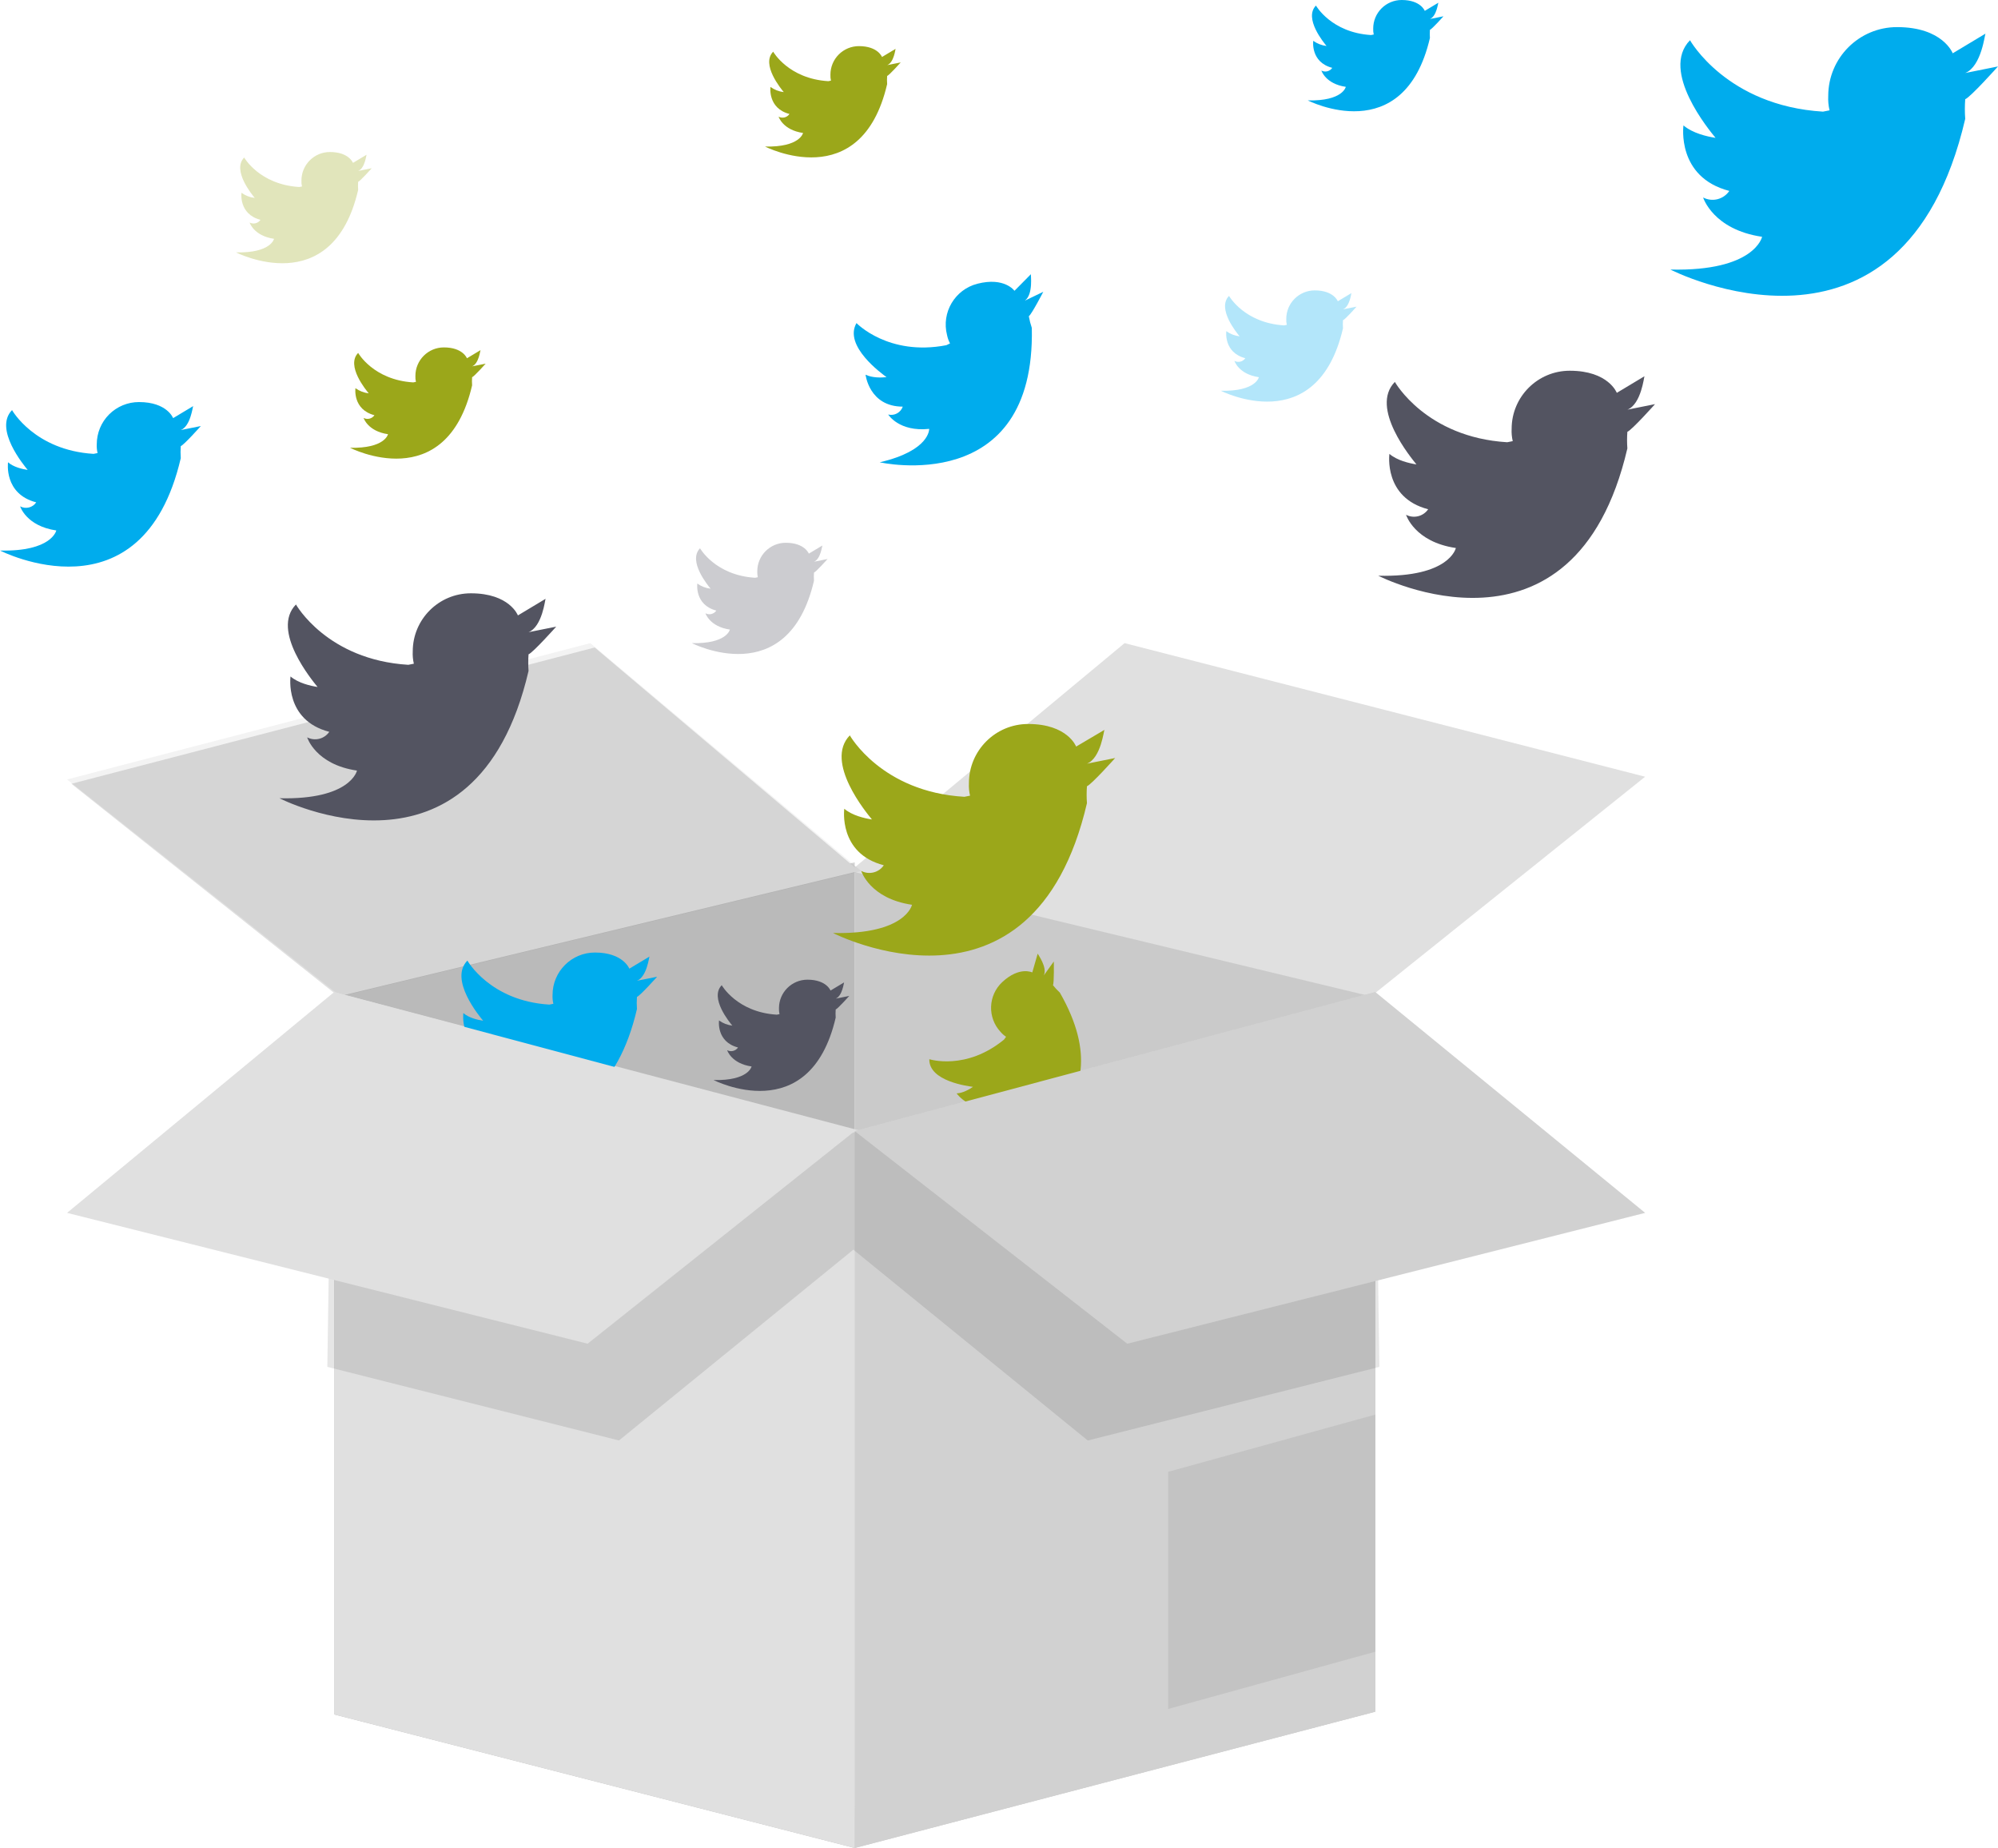
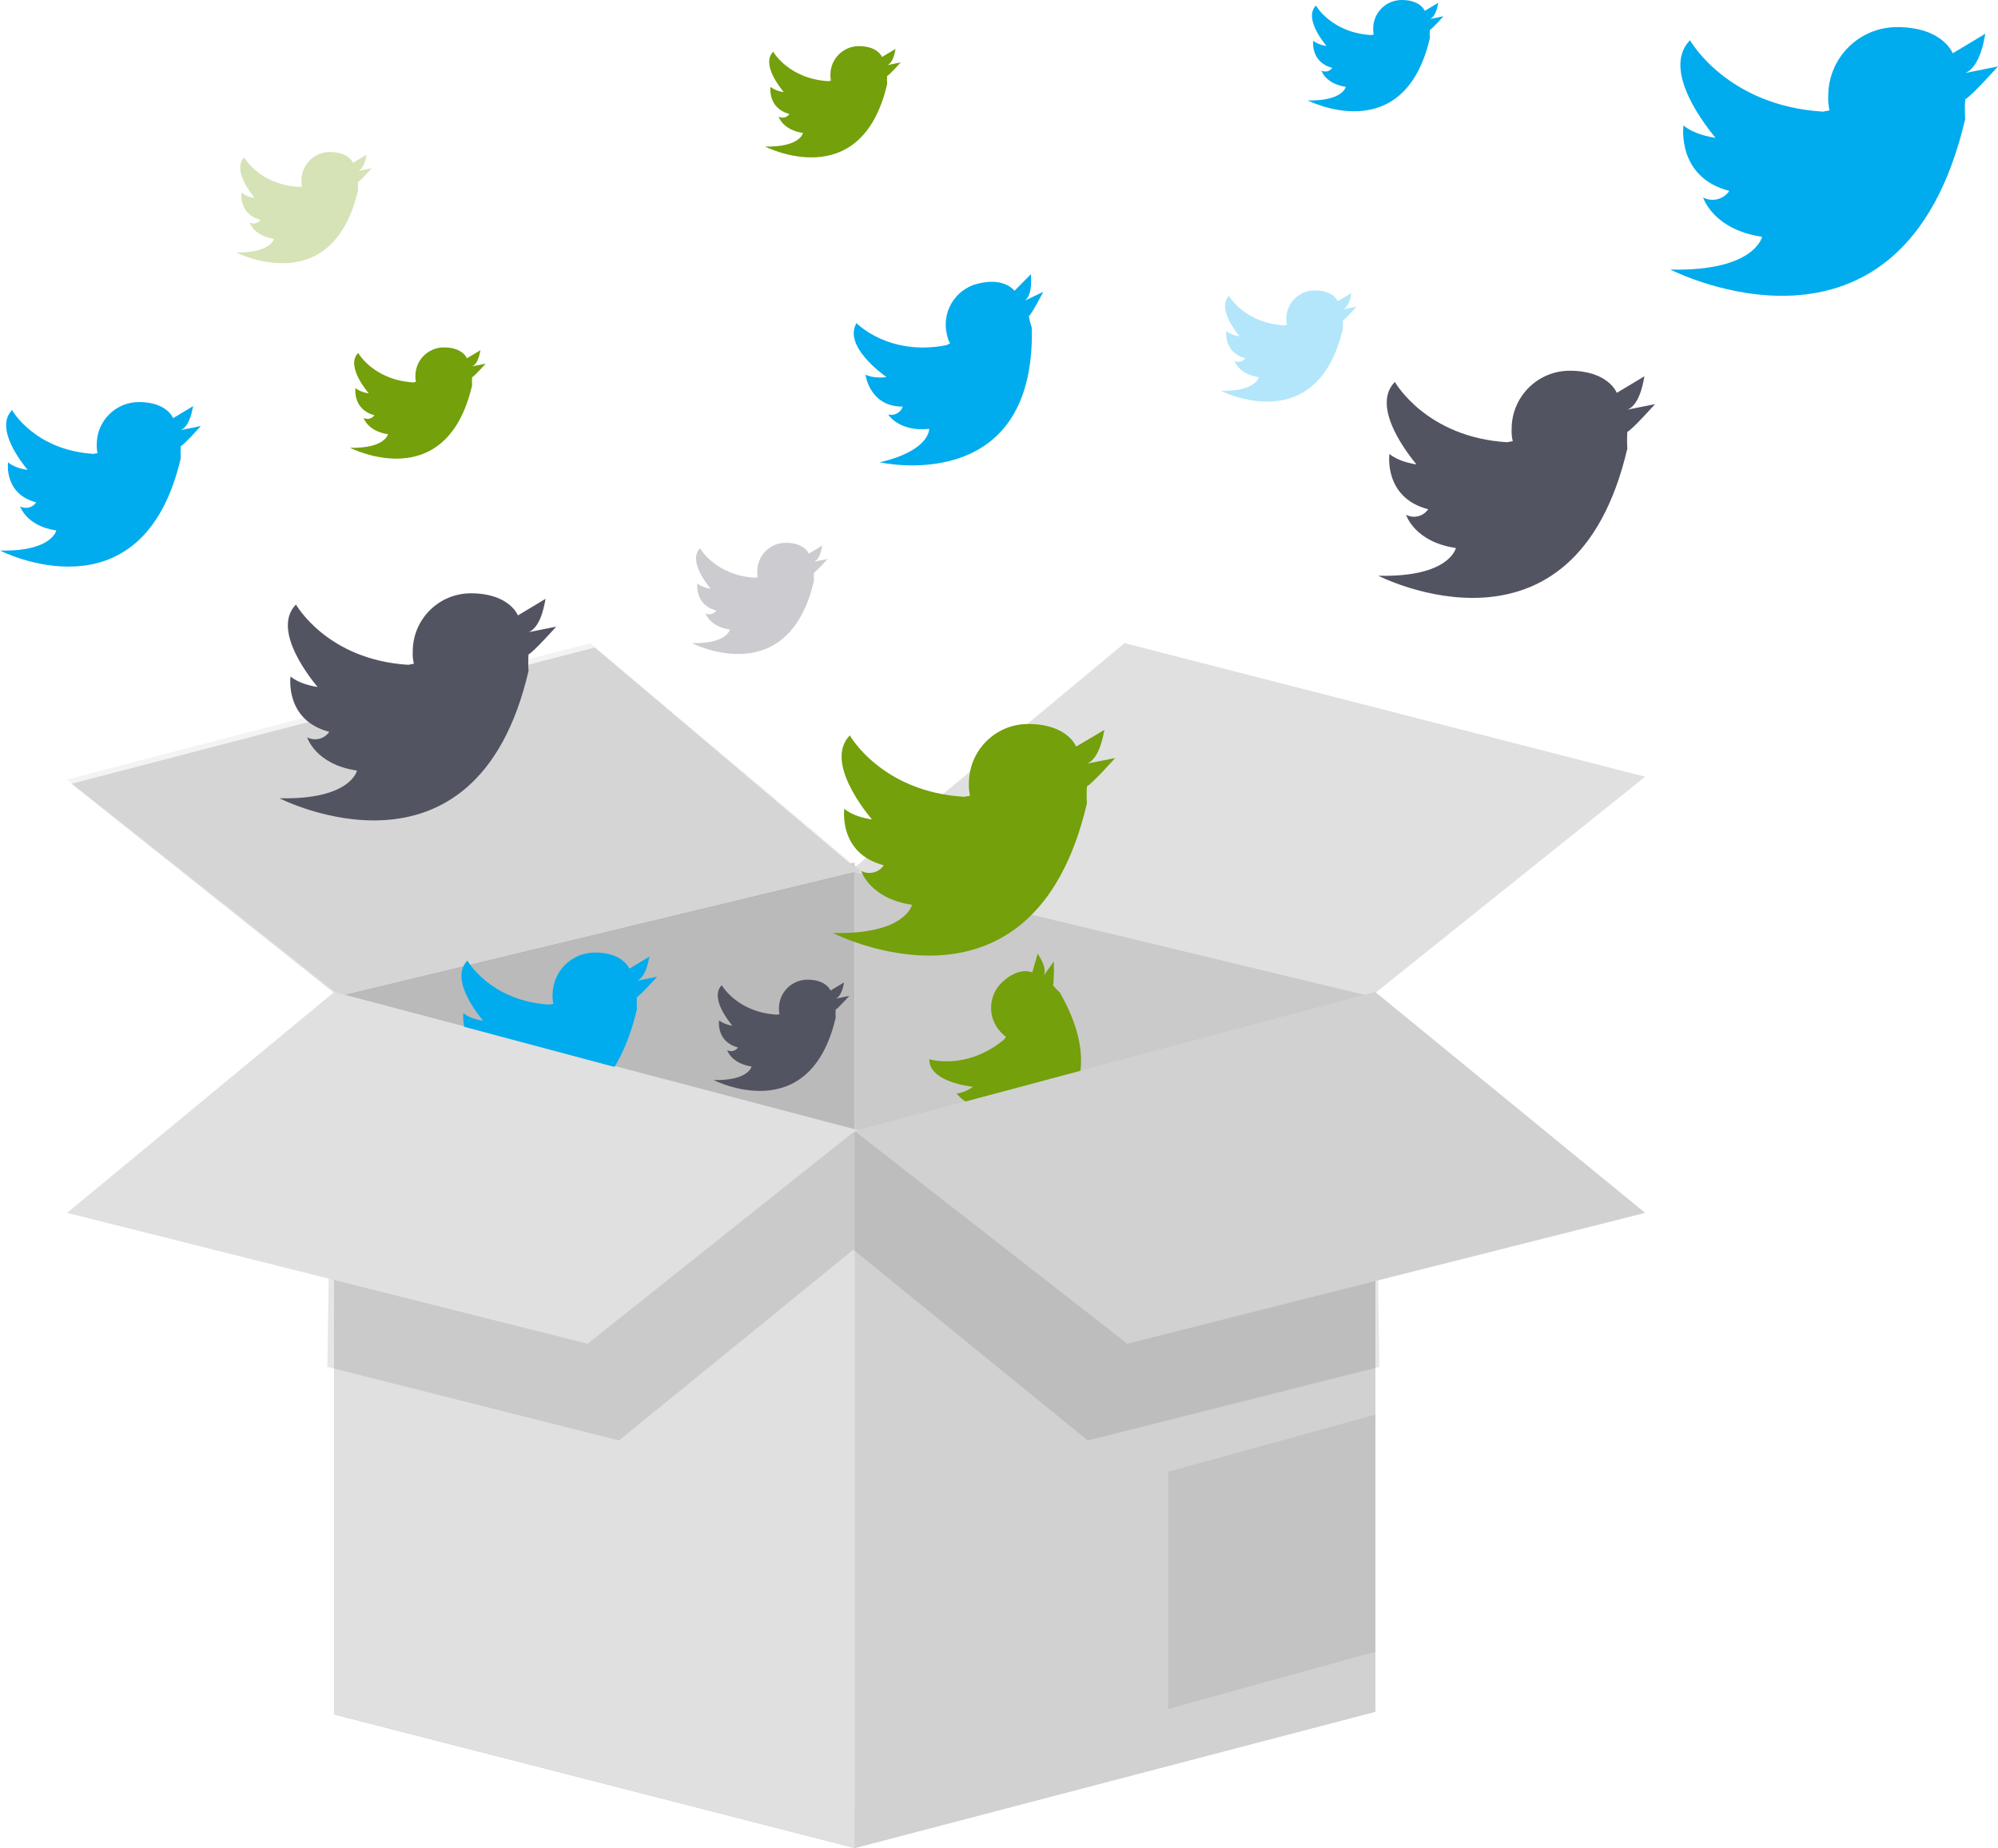
<svg xmlns="http://www.w3.org/2000/svg" id="5315dcf4-9ab7-45f5-a3d8-2e76525705db" data-name="Layer 1" width="813.15" height="752" viewBox="0 0 813.15 752">
  <polygon points="559.73 403.7 347.86 352.67 347.86 752 559.73 696.54 559.73 403.7" fill="#e0e0e0" />
  <polygon points="559.73 403.7 347.86 352.67 347.86 752 559.73 696.54 559.73 403.7" opacity="0.1" />
  <polygon points="135.99 403.7 347.86 352.67 347.86 752 135.99 697.65 135.99 403.7" fill="#e0e0e0" />
  <polygon points="135.99 401.93 347.86 350.91 347.86 752 135.99 697.65 135.99 401.93" opacity="0.17" />
  <polygon points="346.09 354.44 457.68 261.71 669.54 316.07 557.96 405.46 346.09 354.44" fill="#e0e0e0" />
  <polygon points="29.05 318.94 137.76 405.46 349.62 354.44 242.03 263.48 29.05 318.94" fill="#e0e0e0" />
  <polygon points="27.29 317.18 138.64 405.46 350.51 354.44 240.26 261.71 27.29 317.18" opacity="0.05" />
  <polygon points="135.99 403.7 135.99 697.65 347.86 752 350.72 460.27 135.99 403.7" fill="#e0e0e0" />
  <polygon points="559.73 696.54 347.86 752 347.86 460.27 559.73 403.7 559.73 696.54" fill="#e0e0e0" />
  <polygon points="559.73 696.54 347.86 752 347.86 460.27 559.73 403.7 559.73 696.54" opacity="0.07" />
  <polygon points="475.42 598.92 475.42 695.43 559.73 672.13 559.73 575.63 475.42 598.92" opacity="0.07" />
  <polygon points="133.22 556.22 251.91 586.17 347.31 508.52 347.31 460.82 135.44 407.58 133.22 556.22" opacity="0.1" />
  <polygon points="561.39 556.22 442.7 586.17 347.31 508.52 347.31 460.82 559.17 407.58 561.39 556.22" opacity="0.1" />
  <path d="M452.66,473.1l8.21-1.64s-6.9,7.72-8.21,8.21h0a33.05,33.05,0,0,0,0,4.93c-15.77,67.69-73.93,37.79-73.93,37.79,21.19.49,23-8.21,23-8.21-12.32-1.81-14.79-9.86-14.79-9.86a5.08,5.08,0,0,0,6.57-1.64c-13.31-3.45-11.5-16.43-11.5-16.43,2.3,2,5.91,2.79,8.05,3.12-1.48-1.81-14-16.76-6.41-24.48,0,0,9.2,16.43,33.35,17.91l1.64-.33a12.89,12.89,0,0,1-.33-3.61,17.25,17.25,0,0,1,17.25-17.25c11.5,0,14,6.57,14,6.57l8.21-4.93C457.59,463.24,456.77,471.46,452.66,473.1Z" transform="translate(-193.43 -74)" fill="#00aced" />
  <polygon points="135.99 403.7 27.29 493.55 239.15 546.79 347.86 460.27 135.99 403.7" fill="#e0e0e0" />
-   <path d="M618.25,470.91l4.06-5.65s.18,8.6-.34,9.65h0a27.47,27.47,0,0,0,2.79,3c28.77,50.08-23.53,64.86-23.53,64.86,13.16-11.71,9.33-18,9.33-18C602,530.62,596,527.12,596,527.12a4.22,4.22,0,0,0,3.06-4.72c-10,5.44-16.3-3.47-16.3-3.47,2.52-.1,5.18-1.65,6.66-2.66-1.92-.26-18-2.27-17.77-11.25,0,0,14.9,4.77,30.42-8l.81-1.13a10.71,10.71,0,0,1-2.25-2,14.33,14.33,0,0,1,.71-20.26c7-6.52,12.21-3.92,12.21-3.92l2.2-7.65C615.66,462.13,619.81,467.58,618.25,470.91Z" transform="translate(-193.43 -74)" fill="#9ba71a" />
+   <path d="M618.25,470.91l4.06-5.65s.18,8.6-.34,9.65h0a27.47,27.47,0,0,0,2.79,3c28.77,50.08-23.53,64.86-23.53,64.86,13.16-11.71,9.33-18,9.33-18C602,530.62,596,527.12,596,527.12a4.22,4.22,0,0,0,3.06-4.72c-10,5.44-16.3-3.47-16.3-3.47,2.52-.1,5.18-1.65,6.66-2.66-1.92-.26-18-2.27-17.77-11.25,0,0,14.9,4.77,30.42-8l.81-1.13a10.71,10.71,0,0,1-2.25-2,14.33,14.33,0,0,1,.71-20.26c7-6.52,12.21-3.92,12.21-3.92l2.2-7.65C615.66,462.13,619.81,467.58,618.25,470.91Z" transform="translate(-193.43 -74)" fill="#73a00b" />
  <polygon points="559.73 403.7 669.54 493.55 458.78 546.79 347.86 460.27 559.73 403.7" fill="#e0e0e0" />
  <polygon points="559.73 403.7 669.54 493.55 458.78 546.79 347.86 460.27 559.73 403.7" opacity="0.07" />
  <path d="M610.52,196.35l7.51-3.61s-4.74,9.15-5.89,9.95h0a32.88,32.88,0,0,0,1.22,4.75c1.53,69.12-61.9,54.68-61.9,54.68,20.54-4.76,20.13-13.6,20.13-13.6-12.32,1.3-16.68-5.84-16.68-5.84a5,5,0,0,0,5.93-3.21c-13.68,0-15.14-13-15.14-13,2.7,1.33,6.39,1.23,8.53,1-1.87-1.38-17.6-12.7-12.22-22,0,0,12.93,13.56,36.56,9l1.5-.72a12.82,12.82,0,0,1-1.21-3.4,17.16,17.16,0,0,1,12.36-20.89c11.08-2.84,15.08,2.88,15.08,2.88l6.7-6.78C612.83,185.63,614.07,193.75,610.52,196.35Z" transform="translate(-193.43 -74)" fill="#00aced" />
  <path d="M267,249l8.17-1.63s-6.86,7.68-8.17,8.17h0a32.88,32.88,0,0,0,0,4.9c-15.69,67.33-73.54,37.59-73.54,37.59,21.08.49,22.88-8.17,22.88-8.17-12.26-1.8-14.71-9.81-14.71-9.81a5,5,0,0,0,6.54-1.63C194.9,275,196.7,262.12,196.7,262.12c2.29,2,5.88,2.78,8,3.11-1.47-1.8-13.89-16.67-6.37-24.35,0,0,9.15,16.34,33.18,17.81l1.63-.33a12.82,12.82,0,0,1-.33-3.6A17.16,17.16,0,0,1,250,237.61c11.44,0,13.89,6.54,13.89,6.54l8.17-4.9C271.87,239.24,271.06,247.41,267,249Z" transform="translate(-193.43 -74)" fill="#00aced" />
  <path d="M993.24,103.71l13.33-2.67s-11.2,12.53-13.33,13.33h0a53.64,53.64,0,0,0,0,8c-25.6,109.85-120,61.32-120,61.32,34.39.8,37.33-13.33,37.33-13.33-20-2.93-24-16-24-16a8.24,8.24,0,0,0,10.66-2.67c-21.6-5.6-18.66-26.66-18.66-26.66,3.73,3.2,9.6,4.53,13.06,5.07-2.4-2.93-22.66-27.2-10.4-39.73,0,0,14.93,26.66,54.12,29.06l2.67-.53a20.92,20.92,0,0,1-.53-5.87,28,28,0,0,1,28-28c18.66,0,22.66,10.66,22.66,10.66l13.33-8C1001.24,87.71,999.91,101,993.24,103.71Z" transform="translate(-193.43 -74)" fill="#00aced" />
  <path d="M775.38,81.73l5.52-1.1s-4.64,5.19-5.52,5.52h0a22.21,22.21,0,0,0,0,3.31c-10.6,45.5-49.69,25.4-49.69,25.4,14.25.33,15.46-5.52,15.46-5.52-8.28-1.21-9.94-6.63-9.94-6.63a3.41,3.41,0,0,0,4.42-1.1c-8.94-2.32-7.73-11-7.73-11a11.48,11.48,0,0,0,5.41,2.1c-1-1.21-9.39-11.26-4.31-16.45,0,0,6.18,11,22.42,12l1.1-.22a8.66,8.66,0,0,1-.22-2.43A11.59,11.59,0,0,1,763.9,74c7.73,0,9.39,4.42,9.39,4.42l5.52-3.31C778.69,75.1,778.14,80.63,775.38,81.73Z" transform="translate(-193.43 -74)" fill="#00aced" />
  <path d="M524.71,302.58l5.52-1.1s-4.64,5.19-5.52,5.52h0a22.21,22.21,0,0,0,0,3.31c-10.6,45.5-49.69,25.4-49.69,25.4,14.25.33,15.46-5.52,15.46-5.52-8.28-1.21-9.94-6.63-9.94-6.63a3.41,3.41,0,0,0,4.42-1.1c-8.94-2.32-7.73-11-7.73-11a11.48,11.48,0,0,0,5.41,2.1c-1-1.21-9.39-11.26-4.31-16.45,0,0,6.18,11,22.42,12l1.1-.22a8.66,8.66,0,0,1-.22-2.43,11.59,11.59,0,0,1,11.59-11.59c7.73,0,9.39,4.42,9.39,4.42l5.52-3.31C528,296,527.47,301.48,524.71,302.58Z" transform="translate(-193.43 -74)" fill="#535461" opacity="0.3" />
  <path d="M740,199.89l5.52-1.1S740.93,204,740,204.3h0a22.21,22.21,0,0,0,0,3.31c-10.6,45.5-49.69,25.4-49.69,25.4,14.25.33,15.46-5.52,15.46-5.52-8.28-1.21-9.94-6.63-9.94-6.63a3.41,3.41,0,0,0,4.42-1.1c-8.94-2.32-7.73-11-7.73-11a11.48,11.48,0,0,0,5.41,2.1c-1-1.21-9.39-11.26-4.31-16.45,0,0,6.18,11,22.42,12l1.1-.22a8.66,8.66,0,0,1-.22-2.43,11.59,11.59,0,0,1,11.59-11.59c7.73,0,9.39,4.42,9.39,4.42l5.52-3.31C743.36,193.26,742.8,198.78,740,199.89Z" transform="translate(-193.43 -74)" fill="#00aced" opacity="0.3" />
-   <path d="M635.8,384.76l11.48-2.3s-9.65,10.8-11.48,11.48h0a46.21,46.21,0,0,0,0,6.89c-22.05,94.63-103.36,52.83-103.36,52.83,29.63.69,32.16-11.48,32.16-11.48-17.23-2.53-20.67-13.78-20.67-13.78a7.1,7.1,0,0,0,9.19-2.3c-18.6-4.82-16.08-23-16.08-23,3.22,2.76,8.27,3.9,11.25,4.36-2.07-2.53-19.52-23.43-9-34.22,0,0,12.86,23,46.63,25l2.3-.46a18,18,0,0,1-.46-5.05,24.11,24.11,0,0,1,24.12-24.12c16.08,0,19.52,9.19,19.52,9.19L642.92,371C642.69,371,641.54,382.47,635.8,384.76Z" transform="translate(-193.43 -74)" fill="#9ba71a" />
-   <path d="M554.52,100.5,560,99.4s-4.64,5.19-5.52,5.52h0a22.21,22.21,0,0,0,0,3.31c-10.6,45.5-49.69,25.4-49.69,25.4,14.25.33,15.46-5.52,15.46-5.52-8.28-1.21-9.94-6.63-9.94-6.63a3.41,3.41,0,0,0,4.42-1.1c-8.94-2.32-7.73-11-7.73-11a11.48,11.48,0,0,0,5.41,2.1c-1-1.21-9.39-11.26-4.31-16.45,0,0,6.18,11,22.42,12l1.1-.22a8.66,8.66,0,0,1-.22-2.43A11.59,11.59,0,0,1,543,92.77c7.73,0,9.39,4.42,9.39,4.42l5.52-3.31C557.84,93.88,557.29,99.4,554.52,100.5Z" transform="translate(-193.43 -74)" fill="#9ba71a" />
-   <path d="M385.57,223.08l5.52-1.1s-4.64,5.19-5.52,5.52h0a22.21,22.21,0,0,0,0,3.31c-10.6,45.5-49.69,25.4-49.69,25.4,14.25.33,15.46-5.52,15.46-5.52-8.28-1.21-9.94-6.63-9.94-6.63a3.41,3.41,0,0,0,4.42-1.1c-8.94-2.32-7.73-11-7.73-11a11.48,11.48,0,0,0,5.41,2.1c-1-1.21-9.39-11.26-4.31-16.45,0,0,6.18,11,22.42,12l1.1-.22a8.66,8.66,0,0,1-.22-2.43,11.59,11.59,0,0,1,11.59-11.59c7.73,0,9.39,4.42,9.39,4.42l5.52-3.31C388.88,216.45,388.33,222,385.57,223.08Z" transform="translate(-193.43 -74)" fill="#9ba71a" />
-   <path d="M339.19,143.57l5.52-1.1s-4.64,5.19-5.52,5.52h0a22.21,22.21,0,0,0,0,3.31c-10.6,45.5-49.69,25.4-49.69,25.4,14.25.33,15.46-5.52,15.46-5.52-8.28-1.21-9.94-6.63-9.94-6.63a3.41,3.41,0,0,0,4.42-1.1c-8.94-2.32-7.73-11-7.73-11a11.48,11.48,0,0,0,5.41,2.1c-1-1.21-9.39-11.26-4.31-16.45,0,0,6.18,11,22.42,12l1.1-.22a8.66,8.66,0,0,1-.22-2.43,11.59,11.59,0,0,1,11.59-11.59c7.73,0,9.39,4.42,9.39,4.42l5.52-3.31C342.5,136.94,342,142.47,339.19,143.57Z" transform="translate(-193.43 -74)" fill="#9ba71a" opacity="0.3" />
+   <path d="M635.8,384.76l11.48-2.3s-9.65,10.8-11.48,11.48h0a46.21,46.21,0,0,0,0,6.89c-22.05,94.63-103.36,52.83-103.36,52.83,29.63.69,32.16-11.48,32.16-11.48-17.23-2.53-20.67-13.78-20.67-13.78a7.1,7.1,0,0,0,9.19-2.3c-18.6-4.82-16.08-23-16.08-23,3.22,2.76,8.27,3.9,11.25,4.36-2.07-2.53-19.52-23.43-9-34.22,0,0,12.86,23,46.63,25l2.3-.46a18,18,0,0,1-.46-5.05,24.11,24.11,0,0,1,24.12-24.12c16.08,0,19.52,9.19,19.52,9.19L642.92,371C642.69,371,641.54,382.47,635.8,384.76Z" transform="translate(-193.43 -74)" fill="#73a00b" />
+   <path d="M554.52,100.5,560,99.4s-4.64,5.19-5.52,5.52h0a22.21,22.21,0,0,0,0,3.31c-10.6,45.5-49.69,25.4-49.69,25.4,14.25.33,15.46-5.52,15.46-5.52-8.28-1.21-9.94-6.63-9.94-6.63a3.41,3.41,0,0,0,4.42-1.1c-8.94-2.32-7.73-11-7.73-11a11.48,11.48,0,0,0,5.41,2.1c-1-1.21-9.39-11.26-4.31-16.45,0,0,6.18,11,22.42,12l1.1-.22a8.66,8.66,0,0,1-.22-2.43A11.59,11.59,0,0,1,543,92.77c7.73,0,9.39,4.42,9.39,4.42l5.52-3.31C557.84,93.88,557.29,99.4,554.52,100.5Z" transform="translate(-193.43 -74)" fill="#73a00b" />
+   <path d="M385.57,223.08l5.52-1.1s-4.64,5.19-5.52,5.52h0a22.21,22.21,0,0,0,0,3.31c-10.6,45.5-49.69,25.4-49.69,25.4,14.25.33,15.46-5.52,15.46-5.52-8.28-1.21-9.94-6.63-9.94-6.63a3.41,3.41,0,0,0,4.42-1.1c-8.94-2.32-7.73-11-7.73-11a11.48,11.48,0,0,0,5.41,2.1c-1-1.21-9.39-11.26-4.31-16.45,0,0,6.18,11,22.42,12l1.1-.22a8.66,8.66,0,0,1-.22-2.43,11.59,11.59,0,0,1,11.59-11.59c7.73,0,9.39,4.42,9.39,4.42l5.52-3.31C388.88,216.45,388.33,222,385.57,223.08Z" transform="translate(-193.43 -74)" fill="#73a00b" />
+   <path d="M339.19,143.57l5.52-1.1s-4.64,5.19-5.52,5.52h0a22.21,22.21,0,0,0,0,3.31c-10.6,45.5-49.69,25.4-49.69,25.4,14.25.33,15.46-5.52,15.46-5.52-8.28-1.21-9.94-6.63-9.94-6.63a3.41,3.41,0,0,0,4.42-1.1c-8.94-2.32-7.73-11-7.73-11a11.48,11.48,0,0,0,5.41,2.1c-1-1.21-9.39-11.26-4.31-16.45,0,0,6.18,11,22.42,12l1.1-.22a8.66,8.66,0,0,1-.22-2.43,11.59,11.59,0,0,1,11.59-11.59c7.73,0,9.39,4.42,9.39,4.42l5.52-3.31C342.5,136.94,342,142.47,339.19,143.57Z" transform="translate(-193.43 -74)" fill="#73a00b" opacity="0.3" />
  <path d="M533.54,480.37l5.52-1.1s-4.64,5.19-5.52,5.52h0a22.21,22.21,0,0,0,0,3.31c-10.6,45.5-49.69,25.4-49.69,25.4,14.25.33,15.46-5.52,15.46-5.52-8.28-1.21-9.94-6.63-9.94-6.63a3.41,3.41,0,0,0,4.42-1.1c-8.94-2.32-7.73-11-7.73-11a11.48,11.48,0,0,0,5.41,2.1c-1-1.21-9.39-11.26-4.31-16.45,0,0,6.18,11,22.42,12l1.1-.22a8.66,8.66,0,0,1-.22-2.43,11.59,11.59,0,0,1,11.59-11.59c7.73,0,9.39,4.42,9.39,4.42l5.52-3.31C536.86,473.75,536.3,479.27,533.54,480.37Z" transform="translate(-193.43 -74)" fill="#535461" />
  <path d="M855.77,240.7,867,238.45s-9.46,10.59-11.26,11.26h0a45.32,45.32,0,0,0,0,6.76c-21.63,92.81-101.37,51.81-101.37,51.81C783.46,309,785.94,297,785.94,297c-16.9-2.48-20.27-13.52-20.27-13.52a7,7,0,0,0,9-2.25c-18.25-4.73-15.77-22.53-15.77-22.53,3.15,2.7,8.11,3.83,11,4.28-2-2.48-19.15-23-8.79-33.57,0,0,12.62,22.53,45.73,24.55l2.25-.45a17.67,17.67,0,0,1-.45-5,23.65,23.65,0,0,1,23.65-23.65c15.77,0,19.15,9,19.15,9l11.26-6.76C862.53,227.18,861.4,238.45,855.77,240.7Z" transform="translate(-193.43 -74)" fill="#535461" />
  <path d="M408.54,331.25,419.8,329s-9.46,10.59-11.26,11.26h0a45.32,45.32,0,0,0,0,6.76c-21.63,92.81-101.37,51.81-101.37,51.81,29.06.68,31.54-11.26,31.54-11.26-16.9-2.48-20.27-13.52-20.27-13.52a7,7,0,0,0,9-2.25c-18.25-4.73-15.77-22.53-15.77-22.53,3.15,2.7,8.11,3.83,11,4.28-2-2.48-19.15-23-8.79-33.57,0,0,12.62,22.53,45.73,24.55l2.25-.45a17.67,17.67,0,0,1-.45-5,23.65,23.65,0,0,1,23.65-23.65c15.77,0,19.15,9,19.15,9l11.26-6.76C415.3,317.73,414.17,329,408.54,331.25Z" transform="translate(-193.43 -74)" fill="#535461" />
</svg>
